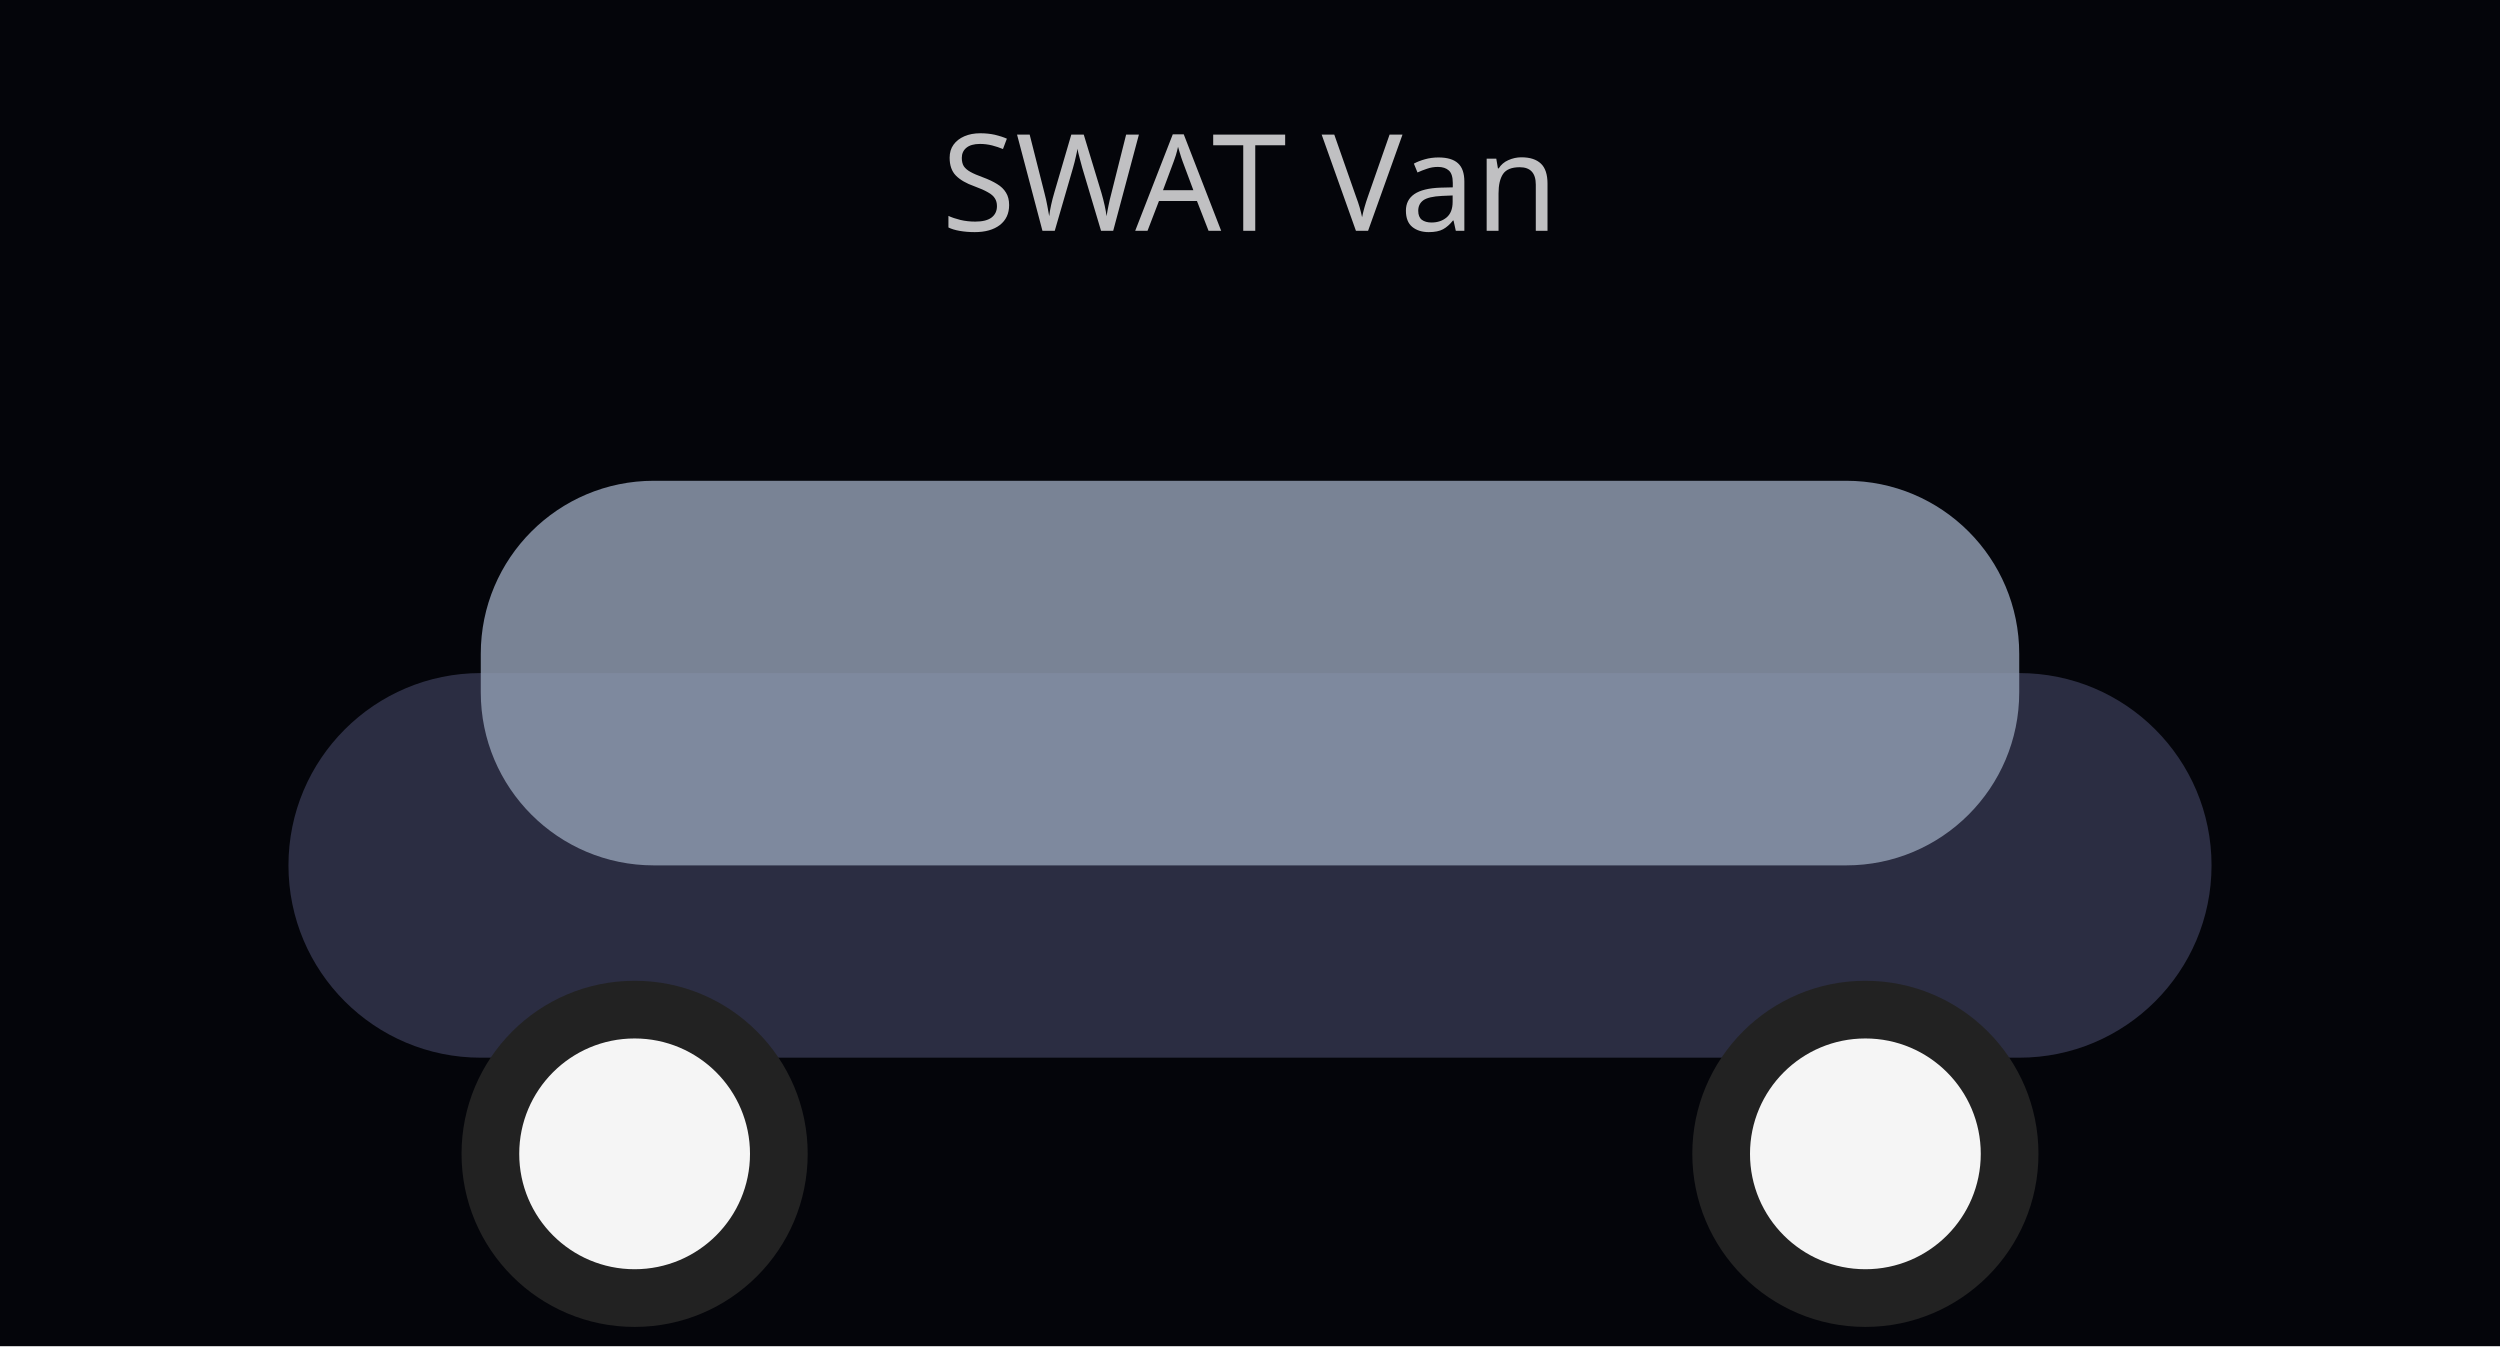
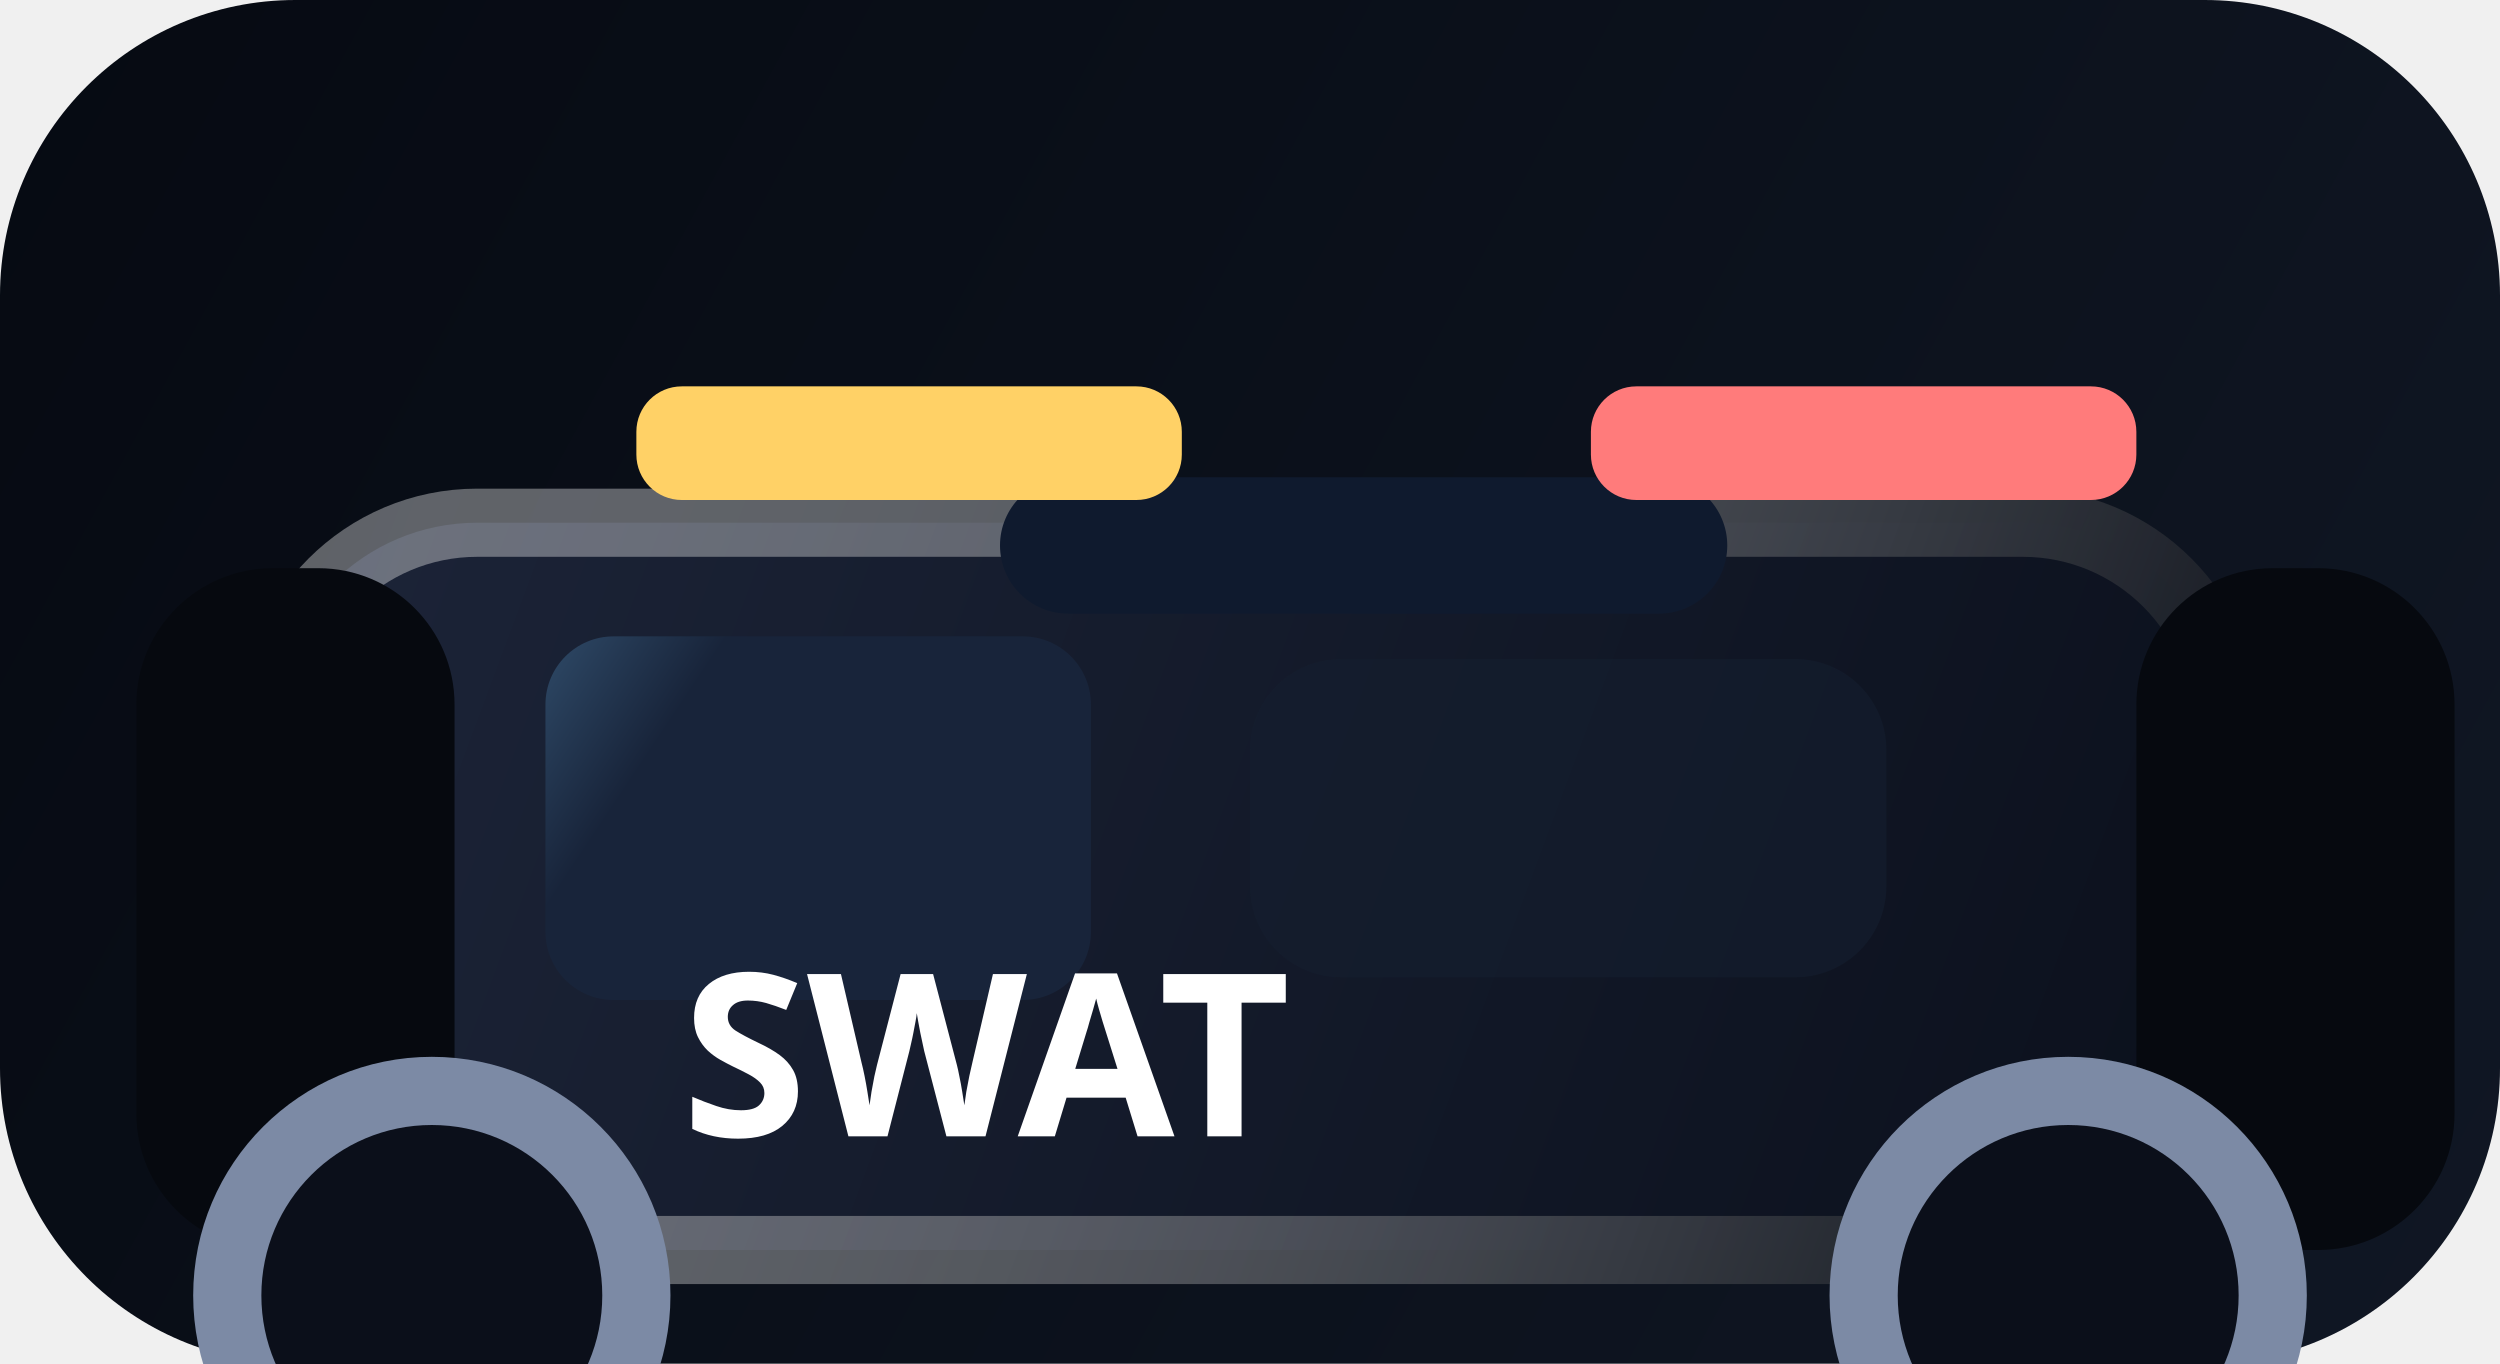
- <svg xmlns="http://www.w3.org/2000/svg" viewBox="0 0 260 140">
-   <rect width="260" height="140" fill="#04050a" />
-   <g transform="translate(30,40)">
-     <rect x="0" y="30" width="200" height="40" rx="20" fill="#2b2d42" />
-     <rect x="20" y="10" width="160" height="40" rx="18" fill="#8d99ae" opacity="0.85" />
-     <circle cx="36" cy="80" r="18" fill="#222" />
-     <circle cx="36" cy="80" r="12" fill="#f5f5f5" />
-     <circle cx="164" cy="80" r="18" fill="#222" />
-     <circle cx="164" cy="80" r="12" fill="#f5f5f5" />
+ <svg xmlns="http://www.w3.org/2000/svg" width="220" height="120" viewBox="0 0 220 120" fill="none">
+   <rect width="220" height="120" rx="26" fill="url(#bg)" />
+   <g transform="translate(20 18)">
+     <rect x="4" y="28" width="172" height="64" rx="18" fill="url(#body)" stroke="url(#edge)" stroke-width="6" />
+     <rect x="28" y="38" width="48" height="32" rx="6" fill="url(#glass)" />
+     <rect x="90" y="40" width="56" height="28" rx="8" fill="#141E2F" opacity="0.6" />
+     <rect x="68" y="24" width="64" height="12" rx="6" fill="#0F1A2E" />
+     <text x="40" y="82" fill="#FFFFFF" font-size="20" font-family="'Montserrat', sans-serif" font-weight="700">SWAT</text>
+     <rect x="-8" y="32" width="28" height="60" rx="12" fill="#06090F" />
+     <rect x="168" y="32" width="28" height="60" rx="12" fill="#06090F" />
+     <circle cx="18" cy="96" r="18" fill="#0B0F1A" stroke="#7C8AA5" stroke-width="6" />
+     <circle cx="162" cy="96" r="18" fill="#0B0F1A" stroke="#7C8AA5" stroke-width="6" />
+     <rect x="36" y="16" width="48" height="10" rx="4" fill="#FFD166" />
+     <rect x="120" y="16" width="48" height="10" rx="4" fill="#FF7B7B" />
  </g>
-   <text x="130" y="24" text-anchor="middle" font-family="Segoe UI, sans-serif" font-size="14" fill="rgba(255,255,255,0.75)">SWAT Van</text>
+   <defs>
+     <linearGradient id="bg" x1="0" y1="0" x2="220" y2="120" gradientUnits="userSpaceOnUse">
+       <stop offset="0" stop-color="#060A12" />
+       <stop offset="1" stop-color="#101724" />
+     </linearGradient>
+     <linearGradient id="body" x1="4" y1="28" x2="176" y2="92" gradientUnits="userSpaceOnUse">
+       <stop offset="0" stop-color="#1C2438" />
+       <stop offset="1" stop-color="#0B101C" />
+     </linearGradient>
+     <linearGradient id="edge" x1="4" y1="28" x2="176" y2="92" gradientUnits="userSpaceOnUse">
+       <stop offset="0" stop-color="rgba(255,255,255,0.35)" />
+       <stop offset="1" stop-color="rgba(6,10,18,0.8)" />
+     </linearGradient>
+     <linearGradient id="glass" x1="0" y1="0" x2="48" y2="32" gradientUnits="userSpaceOnUse">
+       <stop offset="0" stop-color="#7AC8FF" />
+       <stop offset="1" stop-color="#18243A" />
+     </linearGradient>
+   </defs>
</svg>
